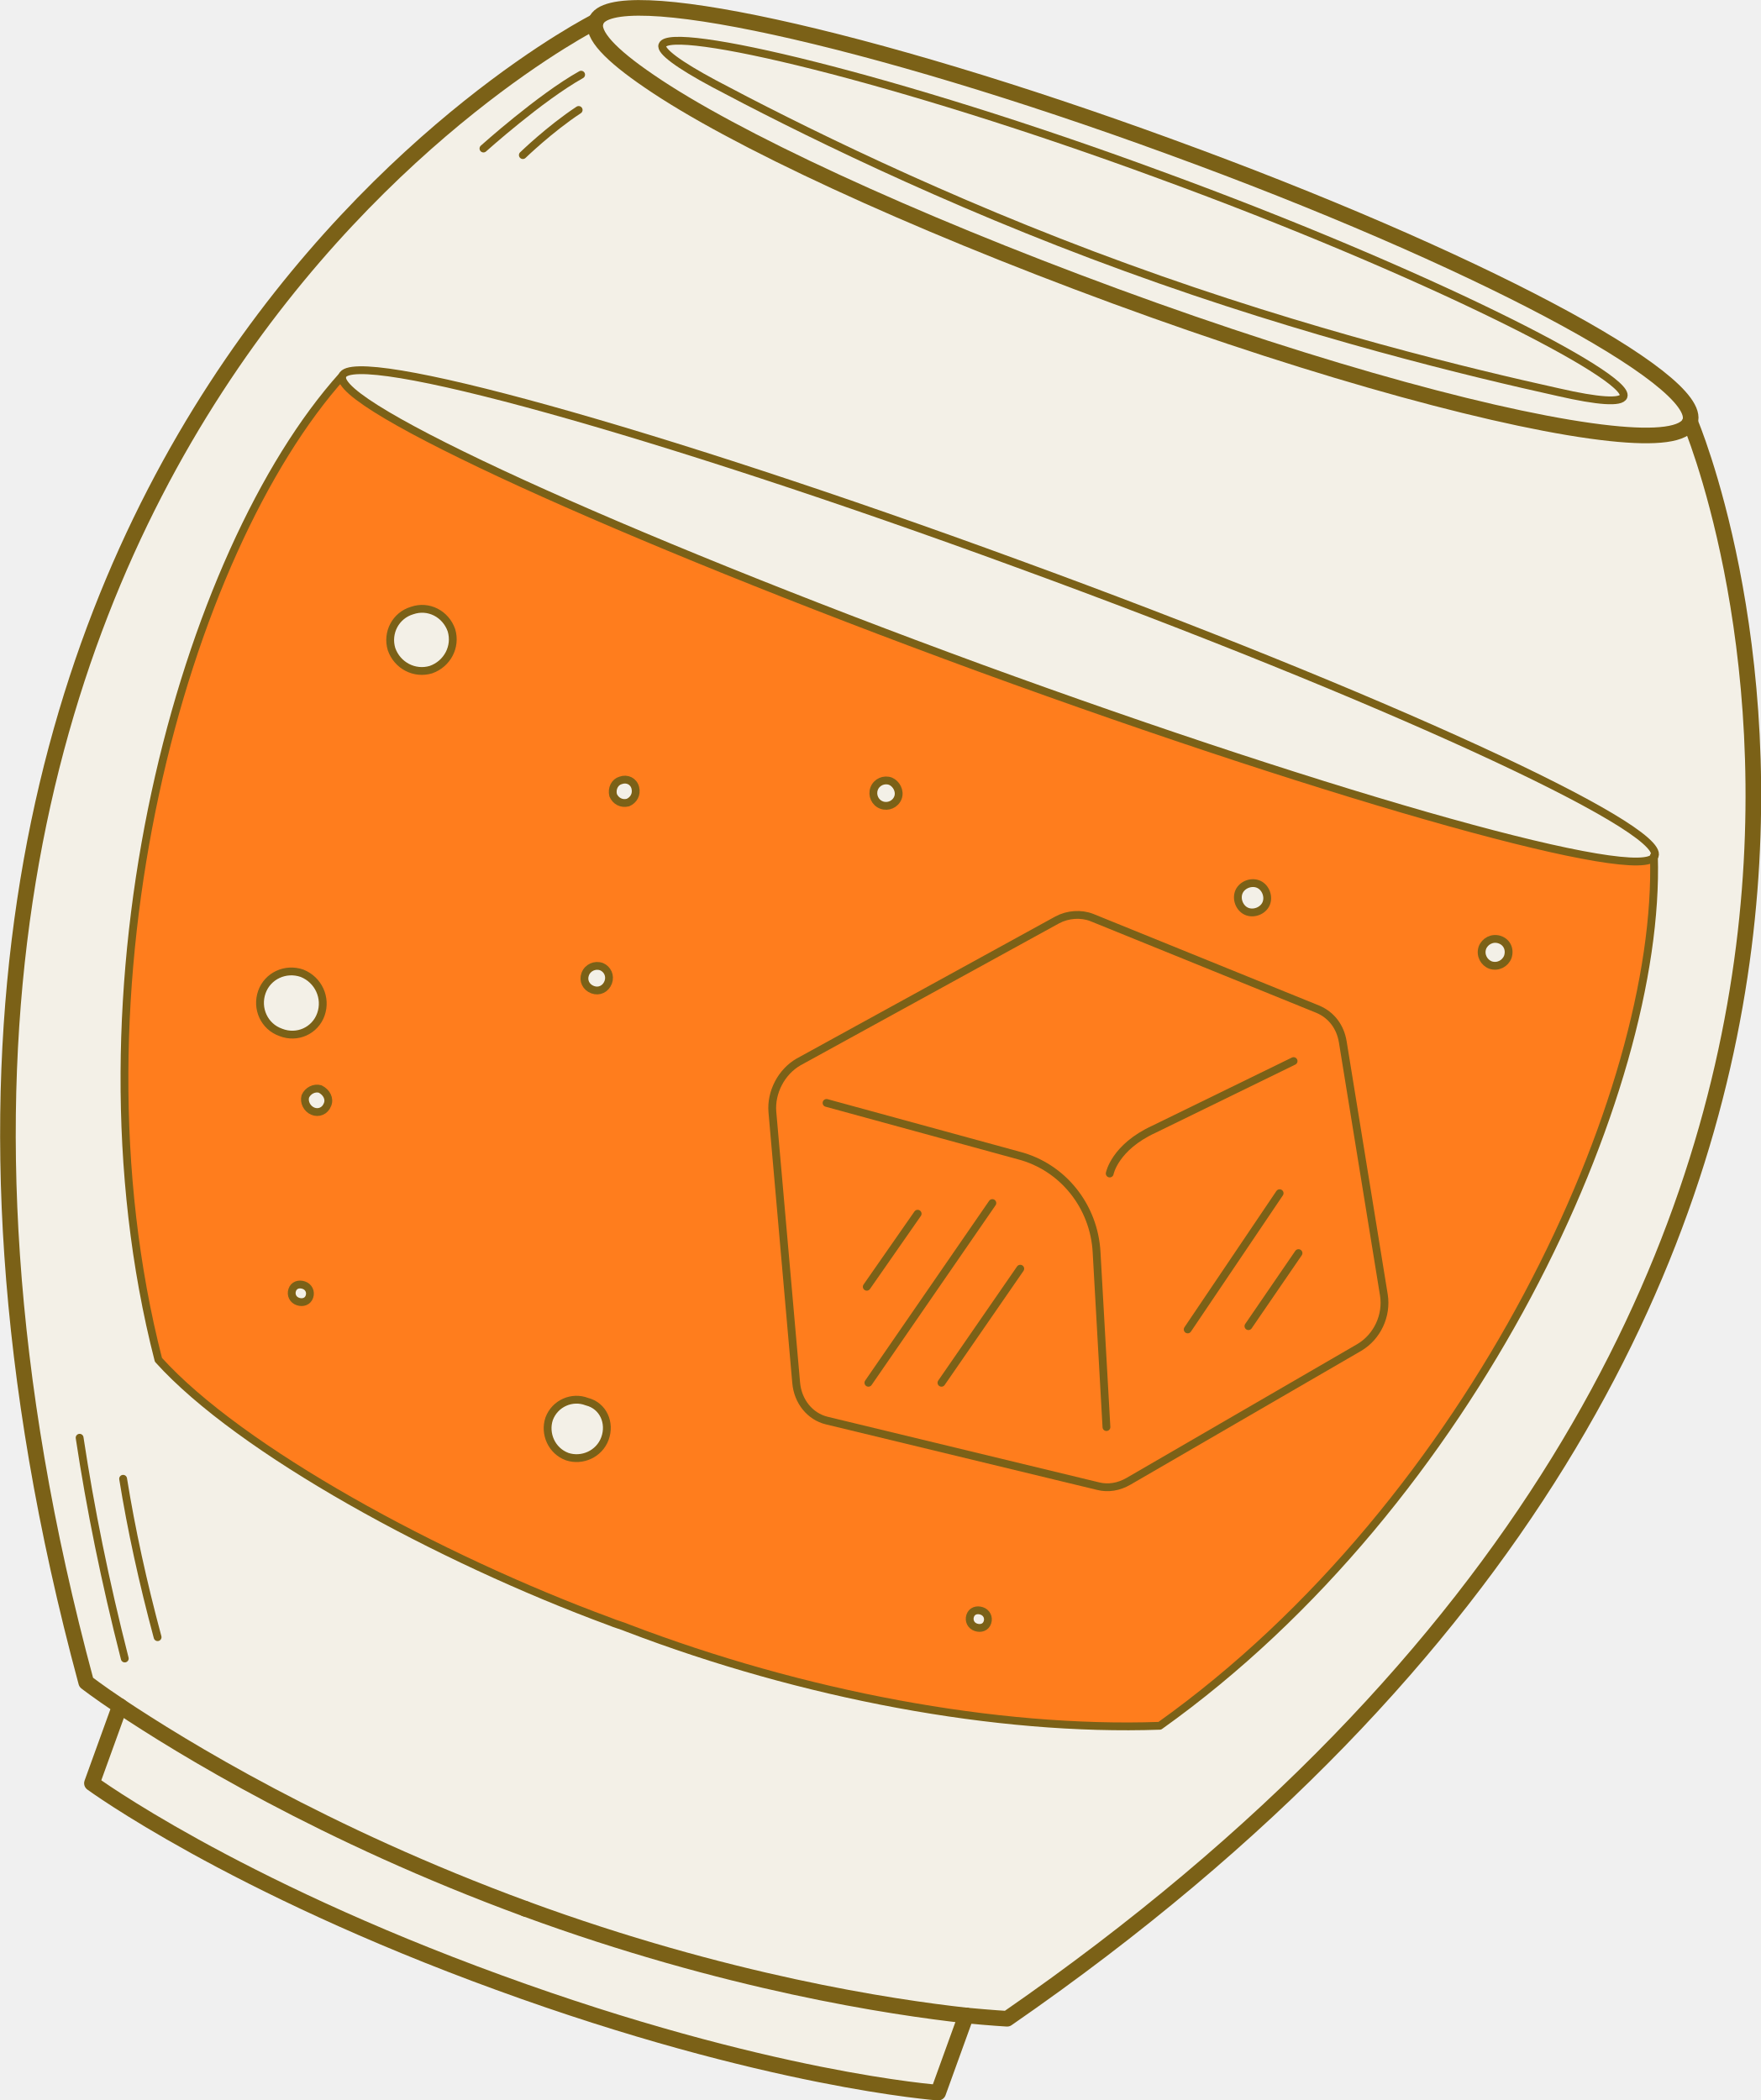
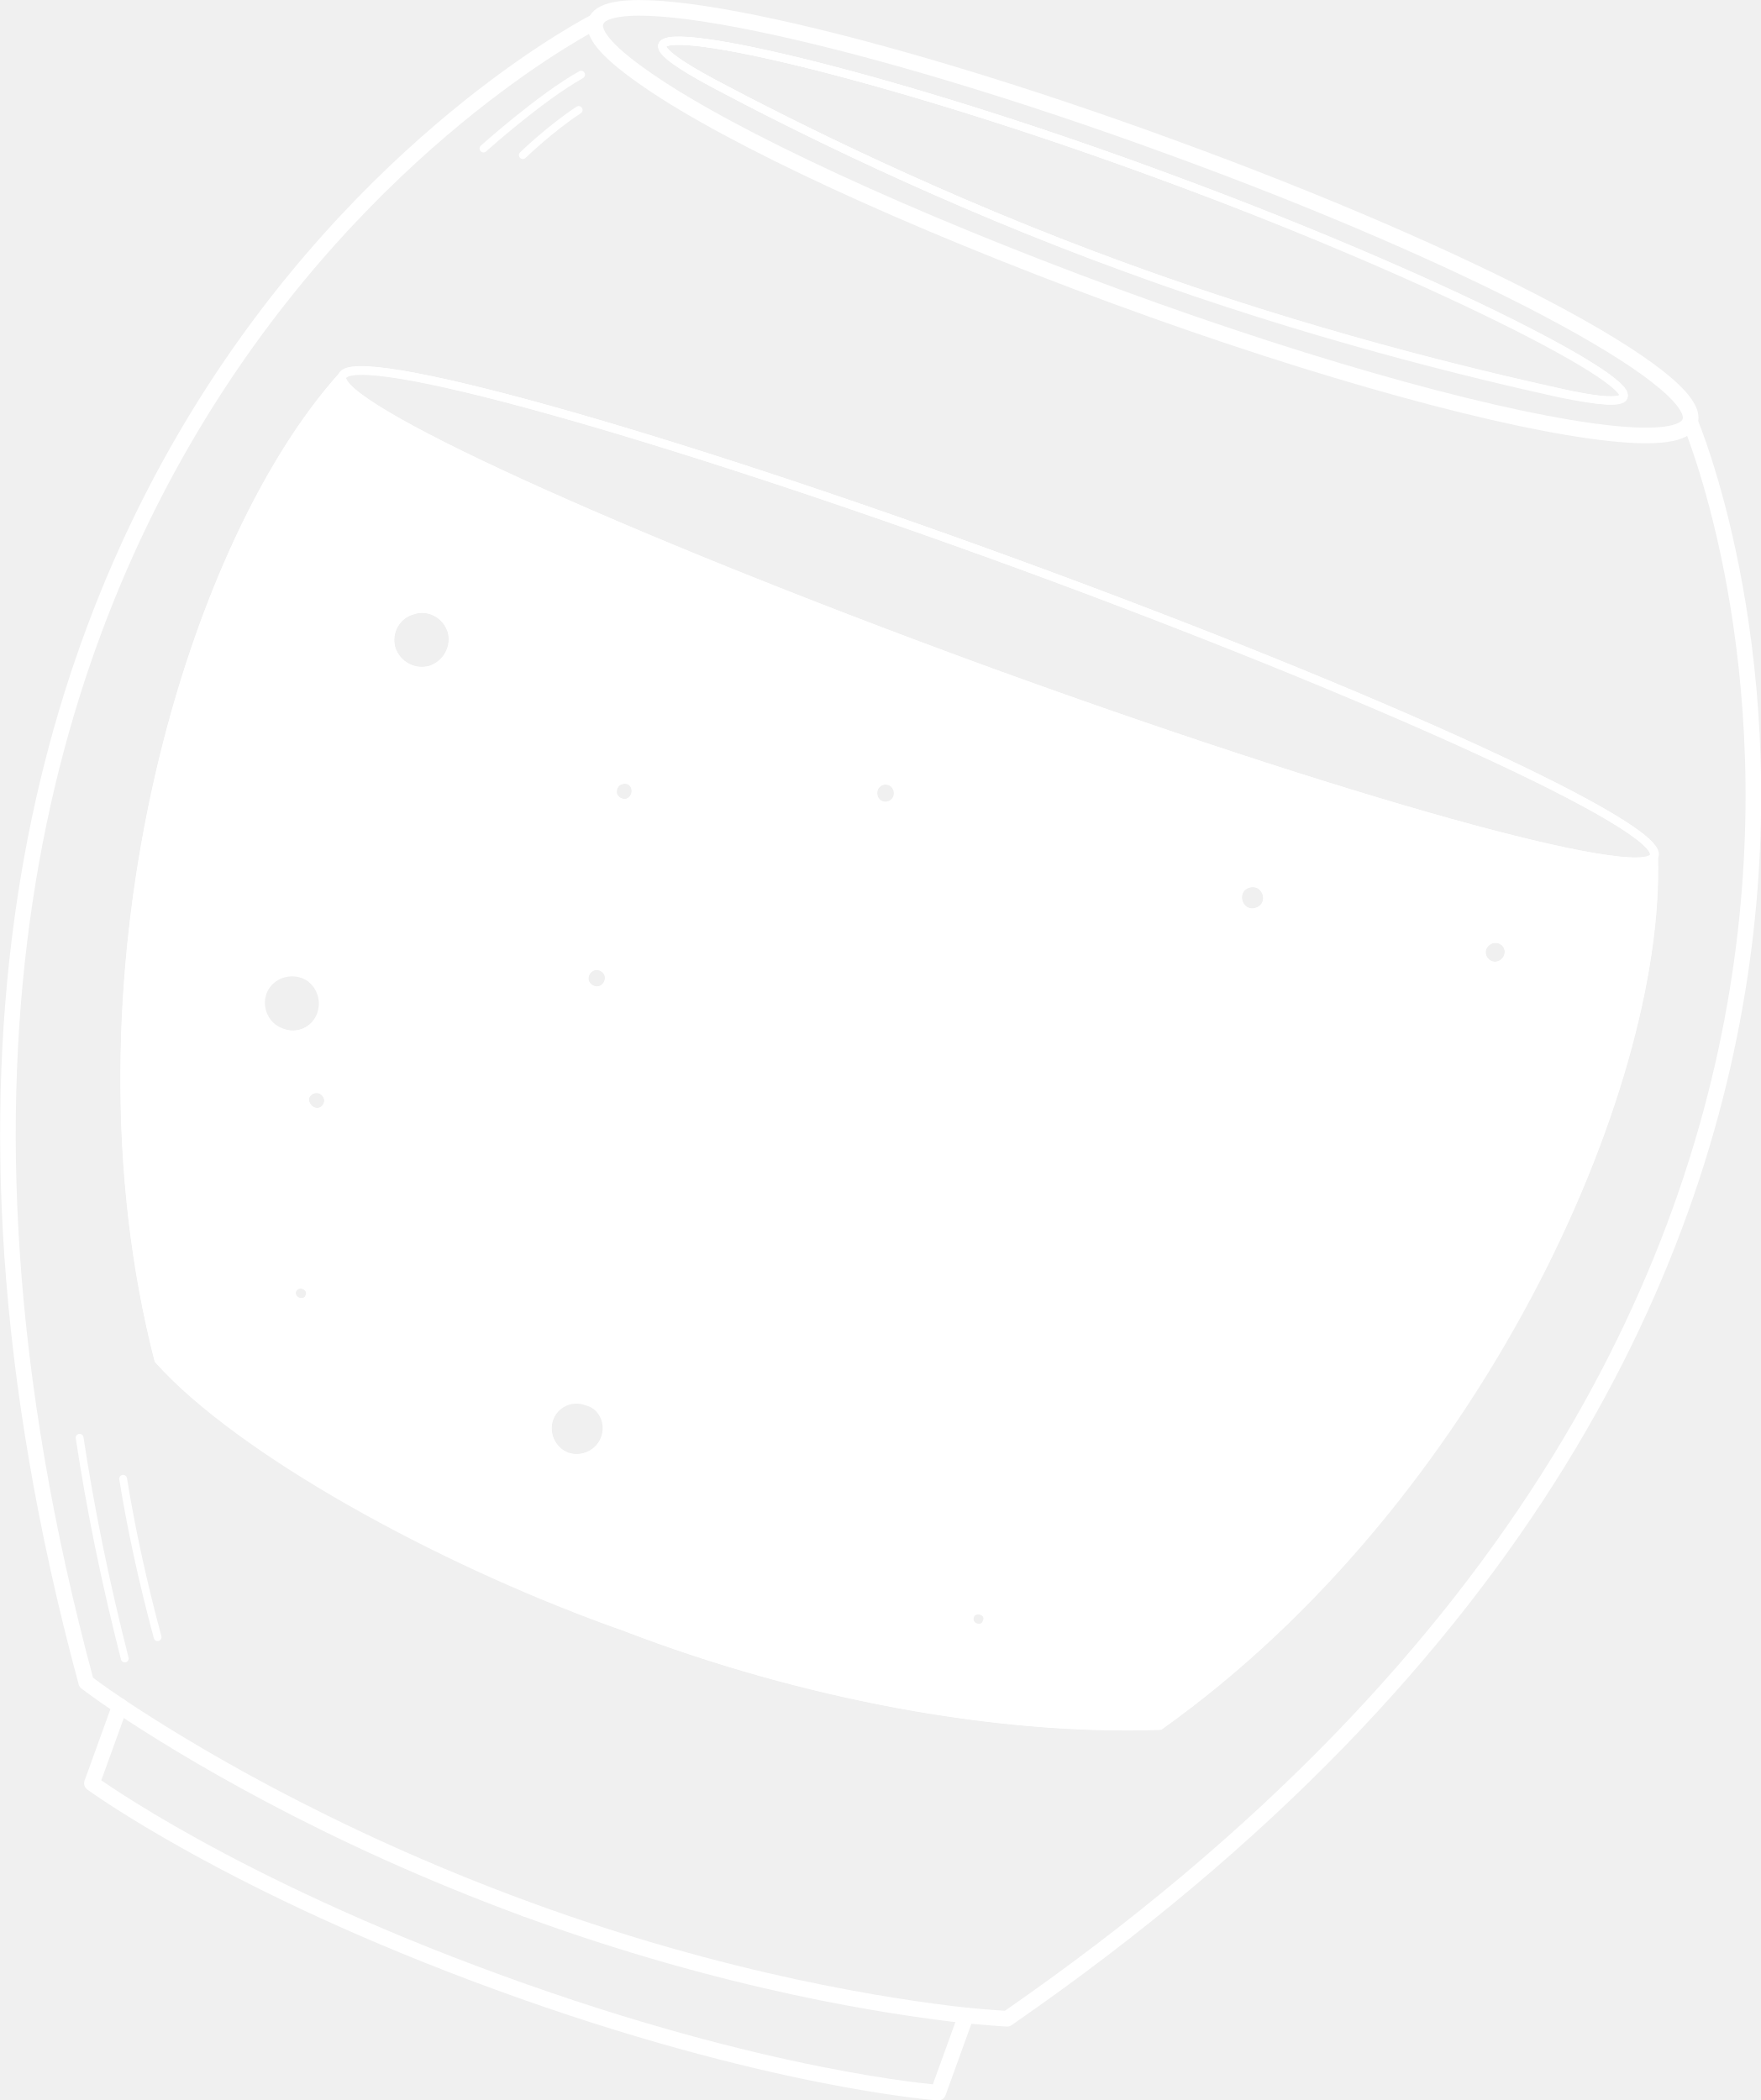
- <svg xmlns="http://www.w3.org/2000/svg" version="1.1" x="0px" y="0px" viewBox="0 0 214.5 255.9" style="enable-background:new 0 0 214.5 255.9;" xml:space="preserve">
+ <svg xmlns="http://www.w3.org/2000/svg" version="1.1" id="圖層_1" x="0px" y="0px" viewBox="0 0 214.5 255.9" style="enable-background:new 0 0 214.5 255.9;" xml:space="preserve">
  <style type="text/css">
- 	.st0{fill:#F3F0E7;}
- 	.st1{clip-path:url(#SVGID_00000045580373772218741910000014210319042289388952_);}
- 	.st2{fill:none;stroke:#7B6117;stroke-width:3.775;stroke-linecap:round;stroke-linejoin:round;stroke-miterlimit:10;}
- 	.st3{fill:#599942;}
- 	.st4{fill:#FF494B;}
- 	.st5{fill:none;stroke:#7B6117;stroke-width:0.952;stroke-linecap:round;stroke-linejoin:round;stroke-miterlimit:10;}
- 	.st6{fill:none;stroke:#7B6117;stroke-width:1.903;stroke-linecap:round;stroke-linejoin:round;stroke-miterlimit:10;}
- 	.st7{fill:#FF7D1D;}
- 	.st8{fill:#FFBF29;}
- 	.st9{fill:none;stroke:#7B6117;stroke-width:0.952;stroke-miterlimit:10;}
- 	.st10{fill:none;stroke:#7B6117;stroke-width:1.903;stroke-miterlimit:10;}
+ 	.st0{fill:#FFFFFF;}
+ 	.st1{fill:none;stroke:#FFFFFF;stroke-miterlimit:10;}
+ 	.st2{fill:none;stroke:#FFFFFF;stroke-width:1.903;stroke-linecap:round;stroke-linejoin:round;stroke-miterlimit:10;}
+ 	.st3{fill:none;stroke:#FFFFFF;stroke-width:0.952;stroke-linecap:round;stroke-linejoin:round;stroke-miterlimit:10;}
</style>
  <g id="BACKGROUND">
</g>
  <g id="OBJECTS">
    <g>
      <g>
-         <path class="st7" d="M201.5,104.3c0.9,28.8-21.9,78.7-60.2,106c-19.9,0.7-43.6-3.8-64.8-11.9c-0.7-0.3-1.5-0.5-2.2-0.8     c-20.9-7.7-45.1-20.9-55-31.9C7.6,120.1,22.5,67.2,41.7,45.8c-0.6,1.8,7.7,6.6,21.8,13c14,6.4,33.8,14.5,55.8,22.5     C163.4,97.6,200.3,107.8,201.5,104.3z M165.6,164.2c2.2-1.3,3.4-3.9,3-6.4l-5-30.8c-0.3-1.9-1.4-3.3-3-4l-27.6-11.2     c-1.3-0.5-2.9-0.4-4.2,0.3l-31.5,17.3c-2.1,1.1-3.4,3.6-3.1,6l2.9,33c0.2,2.3,1.7,4.1,3.7,4.6l33.1,8c1.2,0.3,2.5,0.1,3.7-0.6     L165.6,164.2z M183.7,116.6c0.3-0.8-0.1-1.8-0.9-2.1c-0.8-0.3-1.8,0.1-2.1,1c-0.3,0.8,0.1,1.7,1,2.1     C182.5,117.8,183.4,117.4,183.7,116.6z M154.3,110c0.3-0.9-0.1-2-1.1-2.3c-0.9-0.3-2,0.1-2.3,1.1c-0.3,0.9,0.1,2,1.1,2.3     C152.9,111.4,153.9,111,154.3,110z M120.3,197.7c0.2-0.6-0.1-1.2-0.6-1.4c-0.6-0.2-1.2,0.1-1.4,0.6c-0.2,0.6,0.1,1.2,0.7,1.4     C119.4,198.5,120.1,198.2,120.3,197.7z M109.4,97.2c0.3-0.8-0.1-1.7-0.9-2c-0.8-0.3-1.7,0.1-2,0.9c-0.3,0.8,0.1,1.7,0.9,2     C108.2,98.4,109.1,98,109.4,97.2z M73.7,175.3c0.7-1.9-0.3-3.9-2.1-4.6c-1.9-0.7-4,0.3-4.6,2.1c-0.7,1.9,0.3,4,2.2,4.6     C71,178.1,73,177.2,73.7,175.3z M74.1,119.7c0.3-0.8-0.1-1.7-0.9-1.9c-0.8-0.3-1.7,0.1-2,0.9c-0.3,0.8,0.1,1.6,0.9,1.9     C73,120.9,73.8,120.5,74.1,119.7z M76.5,97.7c0.8-0.2,1.2-1,0.9-1.8c-0.2-0.8-1-1.2-1.8-0.9c-0.8,0.2-1.2,1-0.9,1.8     C74.9,97.6,75.7,98,76.5,97.7z M37.7,158c0.2-0.6-0.1-1.2-0.6-1.4c-0.6-0.2-1.2,0.1-1.4,0.6c-0.2,0.6,0.1,1.2,0.7,1.4     C36.9,158.8,37.5,158.5,37.7,158z M39.9,134.6c0.3-0.7-0.1-1.6-0.8-1.8c-0.7-0.3-1.6,0.1-1.8,0.9c-0.3,0.8,0.1,1.6,0.9,1.8     C38.8,135.8,39.6,135.4,39.9,134.6z M52.5,81.6c2-0.6,3.1-2.8,2.5-4.8c-0.6-2-2.8-3.1-4.8-2.5c-2,0.6-3.1,2.8-2.5,4.7     C48.4,81.1,50.5,82.2,52.5,81.6z M39.1,123.6c0.7-2-0.3-4.2-2.3-4.9c-2-0.7-4.1,0.3-4.9,2.3c-0.7,2,0.3,4.1,2.3,4.9     C36.2,126.5,38.4,125.5,39.1,123.6z" />
-         <path class="st7" d="M168.6,157.8c0.4,2.5-0.8,5.2-3,6.4l-28.1,16.3c-1.2,0.7-2.5,0.9-3.7,0.6l-33.1-8c-2.1-0.5-3.5-2.3-3.7-4.6     l-2.9-33c-0.2-2.5,1.1-4.9,3.1-6l31.5-17.3c1.3-0.7,2.9-0.8,4.2-0.3l27.6,11.2c1.6,0.6,2.7,2.1,3,4L168.6,157.8z" />
-         <path class="st0" d="M182.8,114.5c0.8,0.3,1.3,1.2,0.9,2.1c-0.3,0.8-1.2,1.3-2.1,1c-0.8-0.3-1.3-1.2-1-2.1     C181,114.6,181.9,114.2,182.8,114.5z" />
-         <path class="st0" d="M205.9,51.4c0,0,45.2,105.8-83.2,194.6c0,0-1.8-0.1-5-0.4l0,0c-9-1-29.2-4-53.7-13     c-24.6-9-41.9-19.7-49.4-24.7l0,0c-2.7-1.8-4.1-2.9-4.1-2.9C-30.2,54.2,72.6,2.6,72.6,2.6c-0.6,1.6,1.8,4.1,6.5,7.3     c10.2,7,31.5,16.9,56.8,26.2c25.3,9.2,48,15.4,60.3,16.7C201.8,53.4,205.3,52.9,205.9,51.4z M141.3,210.3     c38.4-27.3,61.1-77.2,60.2-106c1.3-3.5-33.5-19.4-77.6-35.6C79.8,52.6,43,42.3,41.7,45.8C22.5,67.2,7.6,120.1,19.3,165.7     c9.9,11.1,34,24.3,55,31.9c0.8,0.3,1.5,0.5,2.2,0.8C97.7,206.5,121.4,211,141.3,210.3z" />
-         <path class="st0" d="M205.9,51.4c-0.6,1.6-4.1,2-9.7,1.4c-12.3-1.3-35-7.4-60.3-16.7c-25.3-9.3-46.6-19.2-56.8-26.2     c-4.7-3.2-7.1-5.7-6.5-7.3c1.8-5,33.1,1.8,70,15.3C179.4,31.3,207.7,46.3,205.9,51.4z M189.9,47.9c4.8,1,7.6,1.2,7.9,0.5     c0.9-2.4-24.2-15.2-56.5-27.1C109,9.4,81.6,3,80.7,5.5c-0.3,0.8,2,2.4,6.3,4.7c9.4,5,27.9,14.3,50.1,22.4     C159.4,40.8,179.5,45.6,189.9,47.9z" />
-         <path class="st0" d="M123.9,68.7c44.1,16.1,78.9,32.1,77.6,35.6c-1.3,3.5-38.1-6.8-82.2-22.9c-22.1-8.1-41.8-16.1-55.8-22.5     c-14.1-6.4-22.4-11.3-21.8-13C43,42.3,79.8,52.6,123.9,68.7z" />
-         <path class="st0" d="M197.8,48.3c-0.3,0.8-3.1,0.6-7.9-0.5c-10.4-2.3-30.5-7.1-52.7-15.2C114.9,24.5,96.4,15.2,87,10.2     c-4.3-2.3-6.6-4-6.3-4.7C81.6,3,109,9.4,141.3,21.3C173.6,33.1,198.7,45.9,197.8,48.3z" />
-         <path class="st0" d="M117.7,245.6l-3.4,9.4c0,0-20.9-1.5-53.5-13.4c-32.7-11.9-49.6-24.3-49.6-24.3l3.4-9.4     c7.5,5,24.9,15.7,49.4,24.7C88.5,241.6,108.7,244.6,117.7,245.6z" />
-         <path class="st0" d="M153.2,107.7c0.9,0.3,1.4,1.4,1.1,2.3s-1.4,1.4-2.3,1.1c-0.9-0.3-1.4-1.4-1.1-2.3     C151.2,107.8,152.3,107.4,153.2,107.7z" />
-         <path class="st0" d="M119.6,196.3c0.6,0.2,0.9,0.8,0.6,1.4c-0.2,0.6-0.8,0.8-1.4,0.6c-0.6-0.2-0.9-0.8-0.7-1.4     C118.4,196.3,119.1,196.1,119.6,196.3z" />
-         <path class="st0" d="M108.4,95.2c0.8,0.3,1.2,1.2,0.9,2c-0.3,0.8-1.2,1.2-2,0.9c-0.8-0.3-1.2-1.2-0.9-2     C106.8,95.3,107.6,94.9,108.4,95.2z" />
-         <path class="st0" d="M71.6,170.7c1.9,0.7,2.8,2.8,2.1,4.6c-0.7,1.9-2.8,2.8-4.6,2.2c-1.9-0.7-2.8-2.8-2.2-4.6     C67.6,170.9,69.7,170,71.6,170.7z" />
-         <path class="st0" d="M73.2,117.8c0.8,0.3,1.2,1.1,0.9,1.9c-0.3,0.8-1.1,1.2-1.9,0.9c-0.8-0.3-1.2-1.1-0.9-1.9     C71.6,117.9,72.4,117.5,73.2,117.8z" />
-         <path class="st0" d="M77.4,96c0.2,0.8-0.2,1.5-0.9,1.8c-0.8,0.2-1.5-0.2-1.8-0.9c-0.2-0.8,0.2-1.6,0.9-1.8     C76.4,94.8,77.2,95.2,77.4,96z" />
-         <path class="st0" d="M37.1,156.6c0.6,0.2,0.9,0.8,0.6,1.4c-0.2,0.6-0.8,0.8-1.4,0.6c-0.6-0.2-0.9-0.8-0.7-1.4     C35.9,156.6,36.5,156.4,37.1,156.6z" />
-         <path class="st0" d="M39.1,132.8c0.7,0.3,1.1,1.1,0.8,1.8c-0.3,0.8-1.1,1.1-1.8,0.8c-0.7-0.3-1.1-1.1-0.9-1.8     C37.5,132.9,38.3,132.5,39.1,132.8z" />
-         <path class="st0" d="M55,76.8c0.6,2-0.5,4.1-2.5,4.8c-2,0.6-4.1-0.5-4.8-2.5c-0.6-2,0.5-4.1,2.5-4.7C52.2,73.7,54.3,74.8,55,76.8     z" />
-         <path class="st0" d="M36.9,118.7c2,0.7,3,2.9,2.3,4.9c-0.7,2-2.9,3-4.9,2.2c-2-0.7-3-2.9-2.3-4.9C32.7,119,34.9,118,36.9,118.7z" />
+         <path class="st0" d="M201.5,104.3c0.9,28.8-21.9,78.7-60.2,106c-19.9,0.7-43.6-3.8-64.8-11.9c-0.7-0.3-1.5-0.5-2.2-0.8     c-20.9-7.7-45.1-20.9-55-31.9C7.6,120.1,22.5,67.2,41.7,45.8c-0.6,1.8,7.7,6.6,21.8,13c14,6.4,33.8,14.5,55.8,22.5     C163.4,97.6,200.3,107.8,201.5,104.3z M165.6,164.2c2.2-1.3,3.4-3.9,3-6.4l-5-30.8c-0.3-1.9-1.4-3.3-3-4L133,111.8     c-1.3-0.5-2.9-0.4-4.2,0.3l-31.5,17.3c-2.1,1.1-3.4,3.6-3.1,6l2.9,33c0.2,2.3,1.7,4.1,3.7,4.6l33.1,8c1.2,0.3,2.5,0.1,3.7-0.6     L165.6,164.2z M183.7,116.6c0.3-0.8-0.1-1.8-0.9-2.1c-0.8-0.3-1.8,0.1-2.1,1c-0.3,0.8,0.1,1.7,1,2.1     C182.5,117.8,183.4,117.4,183.7,116.6z M154.3,110c0.3-0.9-0.1-2-1.1-2.3c-0.9-0.3-2,0.1-2.3,1.1c-0.3,0.9,0.1,2,1.1,2.3     C152.9,111.4,153.9,111,154.3,110z M120.3,197.7c0.2-0.6-0.1-1.2-0.6-1.4c-0.6-0.2-1.2,0.1-1.4,0.6c-0.2,0.6,0.1,1.2,0.7,1.4     C119.4,198.5,120.1,198.2,120.3,197.7z M109.4,97.2c0.3-0.8-0.1-1.7-0.9-2s-1.7,0.1-2,0.9s0.1,1.7,0.9,2     C108.2,98.4,109.1,98,109.4,97.2z M73.7,175.3c0.7-1.9-0.3-3.9-2.1-4.6c-1.9-0.7-4,0.3-4.6,2.1c-0.7,1.9,0.3,4,2.2,4.6     C71,178.1,73,177.2,73.7,175.3z M74.1,119.7c0.3-0.8-0.1-1.7-0.9-1.9c-0.8-0.3-1.7,0.1-2,0.9s0.1,1.6,0.9,1.9     C73,120.9,73.8,120.5,74.1,119.7z M76.5,97.7c0.8-0.2,1.2-1,0.9-1.8c-0.2-0.8-1-1.2-1.8-0.9c-0.8,0.2-1.2,1-0.9,1.8     C74.9,97.6,75.7,98,76.5,97.7z M37.7,158c0.2-0.6-0.1-1.2-0.6-1.4c-0.6-0.2-1.2,0.1-1.4,0.6c-0.2,0.6,0.1,1.2,0.7,1.4     C36.9,158.8,37.5,158.5,37.7,158z M39.9,134.6c0.3-0.7-0.1-1.6-0.8-1.8c-0.7-0.3-1.6,0.1-1.8,0.9c-0.3,0.8,0.1,1.6,0.9,1.8     C38.8,135.8,39.6,135.4,39.9,134.6z M52.5,81.6c2-0.6,3.1-2.8,2.5-4.8s-2.8-3.1-4.8-2.5s-3.1,2.8-2.5,4.7     C48.4,81.1,50.5,82.2,52.5,81.6z M39.1,123.6c0.7-2-0.3-4.2-2.3-4.9c-2-0.7-4.1,0.3-4.9,2.3c-0.7,2,0.3,4.1,2.3,4.9     C36.2,126.5,38.4,125.5,39.1,123.6z" />
+         <path class="st0" d="M168.6,157.8c0.4,2.5-0.8,5.2-3,6.4l-28.1,16.3c-1.2,0.7-2.5,0.9-3.7,0.6l-33.1-8c-2.1-0.5-3.5-2.3-3.7-4.6     l-2.9-33c-0.2-2.5,1.1-4.9,3.1-6l31.5-17.3c1.3-0.7,2.9-0.8,4.2-0.3l27.6,11.2c1.6,0.6,2.7,2.1,3,4L168.6,157.8z" />
+         <path class="st1" d="M182.8,114.5c0.8,0.3,1.3,1.2,0.9,2.1c-0.3,0.8-1.2,1.3-2.1,1c-0.8-0.3-1.3-1.2-1-2.1     C181,114.6,181.9,114.2,182.8,114.5z" />
+         <path class="st1" d="M205.9,51.4c0,0,45.2,105.8-83.2,194.6c0,0-1.8-0.1-5-0.4l0,0c-9-1-29.2-4-53.7-13     c-24.6-9-41.9-19.7-49.4-24.7l0,0c-2.7-1.8-4.1-2.9-4.1-2.9C-30.2,54.2,72.6,2.6,72.6,2.6c-0.6,1.6,1.8,4.1,6.5,7.3     c10.2,7,31.5,16.9,56.8,26.2c25.3,9.2,48,15.4,60.3,16.7C201.8,53.4,205.3,52.9,205.9,51.4z M141.3,210.3     c38.4-27.3,61.1-77.2,60.2-106c1.3-3.5-33.5-19.4-77.6-35.6C79.8,52.6,43,42.3,41.7,45.8C22.5,67.2,7.6,120.1,19.3,165.7     c9.9,11.1,34,24.3,55,31.9c0.8,0.3,1.5,0.5,2.2,0.8C97.7,206.5,121.4,211,141.3,210.3z" />
+         <path class="st1" d="M205.9,51.4c-0.6,1.6-4.1,2-9.7,1.4c-12.3-1.3-35-7.4-60.3-16.7S89.3,16.9,79.1,9.9     c-4.7-3.2-7.1-5.7-6.5-7.3c1.8-5,33.1,1.8,70,15.3C179.4,31.3,207.7,46.3,205.9,51.4z M189.9,47.9c4.8,1,7.6,1.2,7.9,0.5     c0.9-2.4-24.2-15.2-56.5-27.1S81.6,3,80.7,5.5c-0.3,0.8,2,2.4,6.3,4.7c9.4,5,27.9,14.3,50.1,22.4     C159.4,40.8,179.5,45.6,189.9,47.9z" />
+         <path class="st1" d="M123.9,68.7c44.1,16.1,78.9,32.1,77.6,35.6s-38.1-6.8-82.2-22.9c-22.1-8.1-41.8-16.1-55.8-22.5     c-14.1-6.4-22.4-11.3-21.8-13C43,42.3,79.8,52.6,123.9,68.7z" />
+         <path class="st1" d="M197.8,48.3c-0.3,0.8-3.1,0.6-7.9-0.5c-10.4-2.3-30.5-7.1-52.7-15.2C114.9,24.5,96.4,15.2,87,10.2     c-4.3-2.3-6.6-4-6.3-4.7C81.6,3,109,9.4,141.3,21.3C173.6,33.1,198.7,45.9,197.8,48.3z" />
+         <path class="st1" d="M117.7,245.6l-3.4,9.4c0,0-20.9-1.5-53.5-13.4c-32.7-11.9-49.6-24.3-49.6-24.3l3.4-9.4     c7.5,5,24.9,15.7,49.4,24.7S108.7,244.6,117.7,245.6z" />
+         <path class="st1" d="M153.2,107.7c0.9,0.3,1.4,1.4,1.1,2.3s-1.4,1.4-2.3,1.1c-0.9-0.3-1.4-1.4-1.1-2.3     C151.2,107.8,152.3,107.4,153.2,107.7z" />
+         <path class="st1" d="M119.6,196.3c0.6,0.2,0.9,0.8,0.6,1.4c-0.2,0.6-0.8,0.8-1.4,0.6s-0.9-0.8-0.7-1.4     C118.4,196.3,119.1,196.1,119.6,196.3z" />
+         <path class="st1" d="M108.4,95.2c0.8,0.3,1.2,1.2,0.9,2c-0.3,0.8-1.2,1.2-2,0.9c-0.8-0.3-1.2-1.2-0.9-2     C106.8,95.3,107.6,94.9,108.4,95.2z" />
+         <path class="st1" d="M71.6,170.7c1.9,0.7,2.8,2.8,2.1,4.6c-0.7,1.9-2.8,2.8-4.6,2.2c-1.9-0.7-2.8-2.8-2.2-4.6     C67.6,170.9,69.7,170,71.6,170.7z" />
+         <path class="st1" d="M73.2,117.8c0.8,0.3,1.2,1.1,0.9,1.9c-0.3,0.8-1.1,1.2-1.9,0.9c-0.8-0.3-1.2-1.1-0.9-1.9     C71.6,117.9,72.4,117.5,73.2,117.8z" />
+         <path class="st1" d="M77.4,96c0.2,0.8-0.2,1.5-0.9,1.8c-0.8,0.2-1.5-0.2-1.8-0.9c-0.2-0.8,0.2-1.6,0.9-1.8     C76.4,94.8,77.2,95.2,77.4,96z" />
+         <path class="st1" d="M37.1,156.6c0.6,0.2,0.9,0.8,0.6,1.4c-0.2,0.6-0.8,0.8-1.4,0.6c-0.6-0.2-0.9-0.8-0.7-1.4     C35.9,156.6,36.5,156.4,37.1,156.6z" />
+         <path class="st1" d="M39.1,132.8c0.7,0.3,1.1,1.1,0.8,1.8c-0.3,0.8-1.1,1.1-1.8,0.8s-1.1-1.1-0.9-1.8     C37.5,132.9,38.3,132.5,39.1,132.8z" />
+         <path class="st1" d="M55,76.8c0.6,2-0.5,4.1-2.5,4.8c-2,0.6-4.1-0.5-4.8-2.5c-0.6-2,0.5-4.1,2.5-4.7C52.2,73.7,54.3,74.8,55,76.8     z" />
+         <path class="st1" d="M36.9,118.7c2,0.7,3,2.9,2.3,4.9s-2.9,3-4.9,2.2c-2-0.7-3-2.9-2.3-4.9C32.7,119,34.9,118,36.9,118.7z" />
      </g>
      <g>
-         <path class="st6" d="M14.6,207.9c7.5,5,24.9,15.7,49.4,24.7" />
-         <path class="st6" d="M72.6,2.6c0,0-102.8,51.6-62.1,202.4c0,0,1.4,1.1,4.1,2.9" />
-         <path class="st5" d="M197.8,48.3c-0.3,0.8-3.1,0.6-7.9-0.5c-10.4-2.3-30.5-7.1-52.7-15.2C114.9,24.5,96.4,15.2,87,10.2     c-4.3-2.3-6.6-4-6.3-4.7C81.6,3,109,9.4,141.3,21.3C173.6,33.1,198.7,45.9,197.8,48.3z" />
-         <path class="st6" d="M205.9,51.4c-0.6,1.6-4.1,2-9.7,1.4c-12.3-1.3-35-7.4-60.3-16.7c-25.3-9.3-46.6-19.2-56.8-26.2     c-4.7-3.2-7.1-5.7-6.5-7.3c1.8-5,33.1,1.8,70,15.3C179.4,31.3,207.7,46.3,205.9,51.4z" />
-         <path class="st6" d="M117.7,245.6c-9-1-29.2-4-53.7-13" />
-         <path class="st6" d="M205.9,51.4c0,0,45.2,105.8-83.2,194.6c0,0-1.8-0.1-5-0.4" />
-         <path class="st6" d="M117.7,245.6L117.7,245.6l-3.4,9.4c0,0-20.9-1.5-53.5-13.4c-32.7-11.9-49.6-24.3-49.6-24.3l3.4-9.4l0,0" />
-         <path class="st5" d="M41.7,45.8c1.3-3.5,38.1,6.7,82.3,22.9c44.1,16.1,78.9,32.1,77.6,35.6c-1.3,3.5-38.1-6.8-82.2-22.9     c-22.1-8.1-41.8-16.1-55.8-22.5C49.4,52.4,41.1,47.6,41.7,45.8z" />
-         <path class="st5" d="M201.5,104.3c0.9,28.8-21.9,78.7-60.2,106c-19.9,0.7-43.6-3.8-64.8-11.9c-0.7-0.3-1.5-0.5-2.2-0.8     c-20.9-7.7-45.1-20.9-55-31.9C7.6,120.1,22.5,67.2,41.7,45.8" />
-         <path class="st5" d="M55,76.8c0.6,2-0.5,4.1-2.5,4.8c-2,0.6-4.1-0.5-4.8-2.5c-0.6-2,0.5-4.1,2.5-4.7C52.2,73.7,54.3,74.8,55,76.8     z" />
-         <path class="st5" d="M77.4,96c0.2,0.8-0.2,1.5-0.9,1.8c-0.8,0.2-1.5-0.2-1.8-0.9c-0.2-0.8,0.2-1.6,0.9-1.8     C76.4,94.8,77.2,95.2,77.4,96z" />
-         <path class="st5" d="M74.1,119.7c-0.3,0.8-1.1,1.2-1.9,0.9c-0.8-0.3-1.2-1.1-0.9-1.9c0.3-0.8,1.2-1.2,2-0.9     C74,118.1,74.4,118.9,74.1,119.7z" />
-         <path class="st5" d="M73.7,175.3c-0.7,1.9-2.8,2.8-4.6,2.2c-1.9-0.7-2.8-2.8-2.2-4.6c0.7-1.9,2.8-2.8,4.6-2.1     C73.5,171.3,74.4,173.4,73.7,175.3z" />
-         <path class="st5" d="M183.7,116.6c-0.3,0.8-1.2,1.3-2.1,1c-0.8-0.3-1.3-1.2-1-2.1c0.3-0.8,1.2-1.3,2.1-1     C183.6,114.8,184,115.7,183.7,116.6z" />
-         <path class="st5" d="M37.7,158c-0.2,0.6-0.8,0.8-1.4,0.6c-0.6-0.2-0.9-0.8-0.7-1.4c0.2-0.6,0.8-0.8,1.4-0.6     C37.6,156.8,37.9,157.4,37.7,158z" />
-         <path class="st5" d="M154.3,110c-0.3,0.9-1.4,1.4-2.3,1.1c-0.9-0.3-1.4-1.4-1.1-2.3c0.3-0.9,1.4-1.4,2.3-1.1     C154.1,108,154.6,109.1,154.3,110z" />
-         <path class="st5" d="M109.4,97.2c-0.3,0.8-1.2,1.2-2,0.9c-0.8-0.3-1.2-1.2-0.9-2c0.3-0.8,1.2-1.2,2-0.9     C109.2,95.5,109.7,96.4,109.4,97.2z" />
-         <path class="st5" d="M39.1,123.6c-0.7,2-2.9,3-4.9,2.2c-2-0.7-3-2.9-2.3-4.9c0.7-2,2.9-3,4.9-2.3     C38.8,119.4,39.8,121.6,39.1,123.6z" />
-         <path class="st5" d="M39.9,134.6c-0.3,0.8-1.1,1.1-1.8,0.8c-0.7-0.3-1.1-1.1-0.9-1.8c0.3-0.7,1.1-1.1,1.8-0.9     C39.8,133.1,40.2,133.9,39.9,134.6z" />
-         <path class="st5" d="M120.3,197.7c-0.2,0.6-0.8,0.8-1.4,0.6c-0.6-0.2-0.9-0.8-0.7-1.4c0.2-0.6,0.8-0.8,1.4-0.6     C120.2,196.5,120.5,197.1,120.3,197.7z" />
-         <path class="st5" d="M94.1,135.5l2.9,33c0.2,2.3,1.7,4.1,3.7,4.6l33.1,8c1.2,0.3,2.5,0.1,3.7-0.6l28.1-16.3     c2.2-1.3,3.4-3.9,3-6.4l-5-30.8c-0.3-1.9-1.4-3.3-3-4l-27.6-11.2c-1.3-0.5-2.9-0.4-4.2,0.3l-31.5,17.3     C95.2,130.6,93.9,133.1,94.1,135.5z" />
-         <path class="st5" d="M135.2,143c0,0,0.6-3.2,5.4-5.4l17-8.3" />
-         <path class="st5" d="M134.8,173.9l-1.2-21.3c-0.3-5.6-4.1-10.4-9.5-11.8l-23.4-6.4" />
-         <line class="st5" x1="144.7" y1="162" x2="155.9" y2="145.4" />
-         <line class="st5" x1="152.1" y1="161.6" x2="158.2" y2="152.7" />
-         <line class="st5" x1="124.3" y1="154.6" x2="114.7" y2="168.5" />
-         <line class="st5" x1="120.9" y1="146.6" x2="105.8" y2="168.5" />
-         <line class="st5" x1="111.8" y1="147.9" x2="105.6" y2="156.8" />
-         <path class="st5" d="M15,180.2c1,6.2,2.4,12.6,4.2,19.3" />
-         <path class="st5" d="M9.7,175.2c1.3,8.6,3.1,17.5,5.5,26.9" />
-         <path class="st5" d="M58.9,18.1c0,0,6.9-6.2,11.9-9" />
-         <path class="st5" d="M63.7,18.9c0,0,3.3-3.2,6.8-5.5" />
+         <path class="st2" d="M14.6,207.9c7.5,5,24.9,15.7,49.4,24.7" />
+         <path class="st2" d="M72.6,2.6c0,0-102.8,51.6-62.1,202.4c0,0,1.4,1.1,4.1,2.9" />
+         <path class="st3" d="M197.8,48.3c-0.3,0.8-3.1,0.6-7.9-0.5c-10.4-2.3-30.5-7.1-52.7-15.2C114.9,24.5,96.4,15.2,87,10.2     c-4.3-2.3-6.6-4-6.3-4.7C81.6,3,109,9.4,141.3,21.3C173.6,33.1,198.7,45.9,197.8,48.3z" />
+         <path class="st2" d="M205.9,51.4c-0.6,1.6-4.1,2-9.7,1.4c-12.3-1.3-35-7.4-60.3-16.7S89.3,16.9,79.1,9.9     c-4.7-3.2-7.1-5.7-6.5-7.3c1.8-5,33.1,1.8,70,15.3C179.4,31.3,207.7,46.3,205.9,51.4z" />
+         <path class="st2" d="M117.7,245.6c-9-1-29.2-4-53.7-13" />
+         <path class="st2" d="M205.9,51.4c0,0,45.2,105.8-83.2,194.6c0,0-1.8-0.1-5-0.4" />
+         <path class="st2" d="M117.7,245.6L117.7,245.6l-3.4,9.4c0,0-20.9-1.5-53.5-13.4c-32.7-11.9-49.6-24.3-49.6-24.3l3.4-9.4l0,0" />
+         <path class="st3" d="M41.7,45.8c1.3-3.5,38.1,6.7,82.3,22.9c44.1,16.1,78.9,32.1,77.6,35.6c-1.3,3.5-38.1-6.8-82.2-22.9     c-22.1-8.1-41.8-16.1-55.8-22.5C49.4,52.4,41.1,47.6,41.7,45.8z" />
+         <path class="st3" d="M201.5,104.3c0.9,28.8-21.9,78.7-60.2,106c-19.9,0.7-43.6-3.8-64.8-11.9c-0.7-0.3-1.5-0.5-2.2-0.8     c-20.9-7.7-45.1-20.9-55-31.9C7.6,120.1,22.5,67.2,41.7,45.8" />
+         <path class="st3" d="M55,76.8c0.6,2-0.5,4.1-2.5,4.8c-2,0.6-4.1-0.5-4.8-2.5c-0.6-2,0.5-4.1,2.5-4.7C52.2,73.7,54.3,74.8,55,76.8     z" />
+         <path class="st3" d="M77.4,96c0.2,0.8-0.2,1.5-0.9,1.8c-0.8,0.2-1.5-0.2-1.8-0.9c-0.2-0.8,0.2-1.6,0.9-1.8     C76.4,94.8,77.2,95.2,77.4,96z" />
+         <path class="st3" d="M74.1,119.7c-0.3,0.8-1.1,1.2-1.9,0.9c-0.8-0.3-1.2-1.1-0.9-1.9c0.3-0.8,1.2-1.2,2-0.9     C74,118.1,74.4,118.9,74.1,119.7z" />
+         <path class="st3" d="M73.7,175.3c-0.7,1.9-2.8,2.8-4.6,2.2c-1.9-0.7-2.8-2.8-2.2-4.6c0.7-1.9,2.8-2.8,4.6-2.1     C73.5,171.3,74.4,173.4,73.7,175.3z" />
+         <path class="st3" d="M183.7,116.6c-0.3,0.8-1.2,1.3-2.1,1c-0.8-0.3-1.3-1.2-1-2.1c0.3-0.8,1.2-1.3,2.1-1S184,115.7,183.7,116.6z" />
+         <path class="st3" d="M37.7,158c-0.2,0.6-0.8,0.8-1.4,0.6c-0.6-0.2-0.9-0.8-0.7-1.4c0.2-0.6,0.8-0.8,1.4-0.6     C37.6,156.8,37.9,157.4,37.7,158z" />
+         <path class="st3" d="M154.3,110c-0.3,0.9-1.4,1.4-2.3,1.1c-0.9-0.3-1.4-1.4-1.1-2.3c0.3-0.9,1.4-1.4,2.3-1.1     S154.6,109.1,154.3,110z" />
+         <path class="st3" d="M109.4,97.2c-0.3,0.8-1.2,1.2-2,0.9c-0.8-0.3-1.2-1.2-0.9-2c0.3-0.8,1.2-1.2,2-0.9     C109.2,95.5,109.7,96.4,109.4,97.2z" />
+         <path class="st3" d="M39.1,123.6c-0.7,2-2.9,3-4.9,2.2c-2-0.7-3-2.9-2.3-4.9s2.9-3,4.9-2.3C38.8,119.4,39.8,121.6,39.1,123.6z" />
+         <path class="st3" d="M39.9,134.6c-0.3,0.8-1.1,1.1-1.8,0.8s-1.1-1.1-0.9-1.8c0.3-0.7,1.1-1.1,1.8-0.9     C39.8,133.1,40.2,133.9,39.9,134.6z" />
+         <path class="st3" d="M120.3,197.7c-0.2,0.6-0.8,0.8-1.4,0.6s-0.9-0.8-0.7-1.4c0.2-0.6,0.8-0.8,1.4-0.6     C120.2,196.5,120.5,197.1,120.3,197.7z" />
+         <path class="st3" d="M94.1,135.5l2.9,33c0.2,2.3,1.7,4.1,3.7,4.6l33.1,8c1.2,0.3,2.5,0.1,3.7-0.6l28.1-16.3     c2.2-1.3,3.4-3.9,3-6.4l-5-30.8c-0.3-1.9-1.4-3.3-3-4L133,111.8c-1.3-0.5-2.9-0.4-4.2,0.3l-31.5,17.3     C95.2,130.6,93.9,133.1,94.1,135.5z" />
+         <path class="st3" d="M135.2,143c0,0,0.6-3.2,5.4-5.4l17-8.3" />
+         <path class="st3" d="M134.8,173.9l-1.2-21.3c-0.3-5.6-4.1-10.4-9.5-11.8l-23.4-6.4" />
+         <line class="st3" x1="144.7" y1="162" x2="155.9" y2="145.4" />
+         <line class="st3" x1="152.1" y1="161.6" x2="158.2" y2="152.7" />
+         <line class="st3" x1="124.3" y1="154.6" x2="114.7" y2="168.5" />
+         <line class="st3" x1="120.9" y1="146.6" x2="105.8" y2="168.5" />
+         <line class="st3" x1="111.8" y1="147.9" x2="105.6" y2="156.8" />
+         <path class="st3" d="M15,180.2c1,6.2,2.4,12.6,4.2,19.3" />
+         <path class="st3" d="M9.7,175.2c1.3,8.6,3.1,17.5,5.5,26.9" />
+         <path class="st3" d="M58.9,18.1c0,0,6.9-6.2,11.9-9" />
+         <path class="st3" d="M63.7,18.9c0,0,3.3-3.2,6.8-5.5" />
      </g>
    </g>
  </g>
  <g id="TEXTS">
</g>
</svg>
